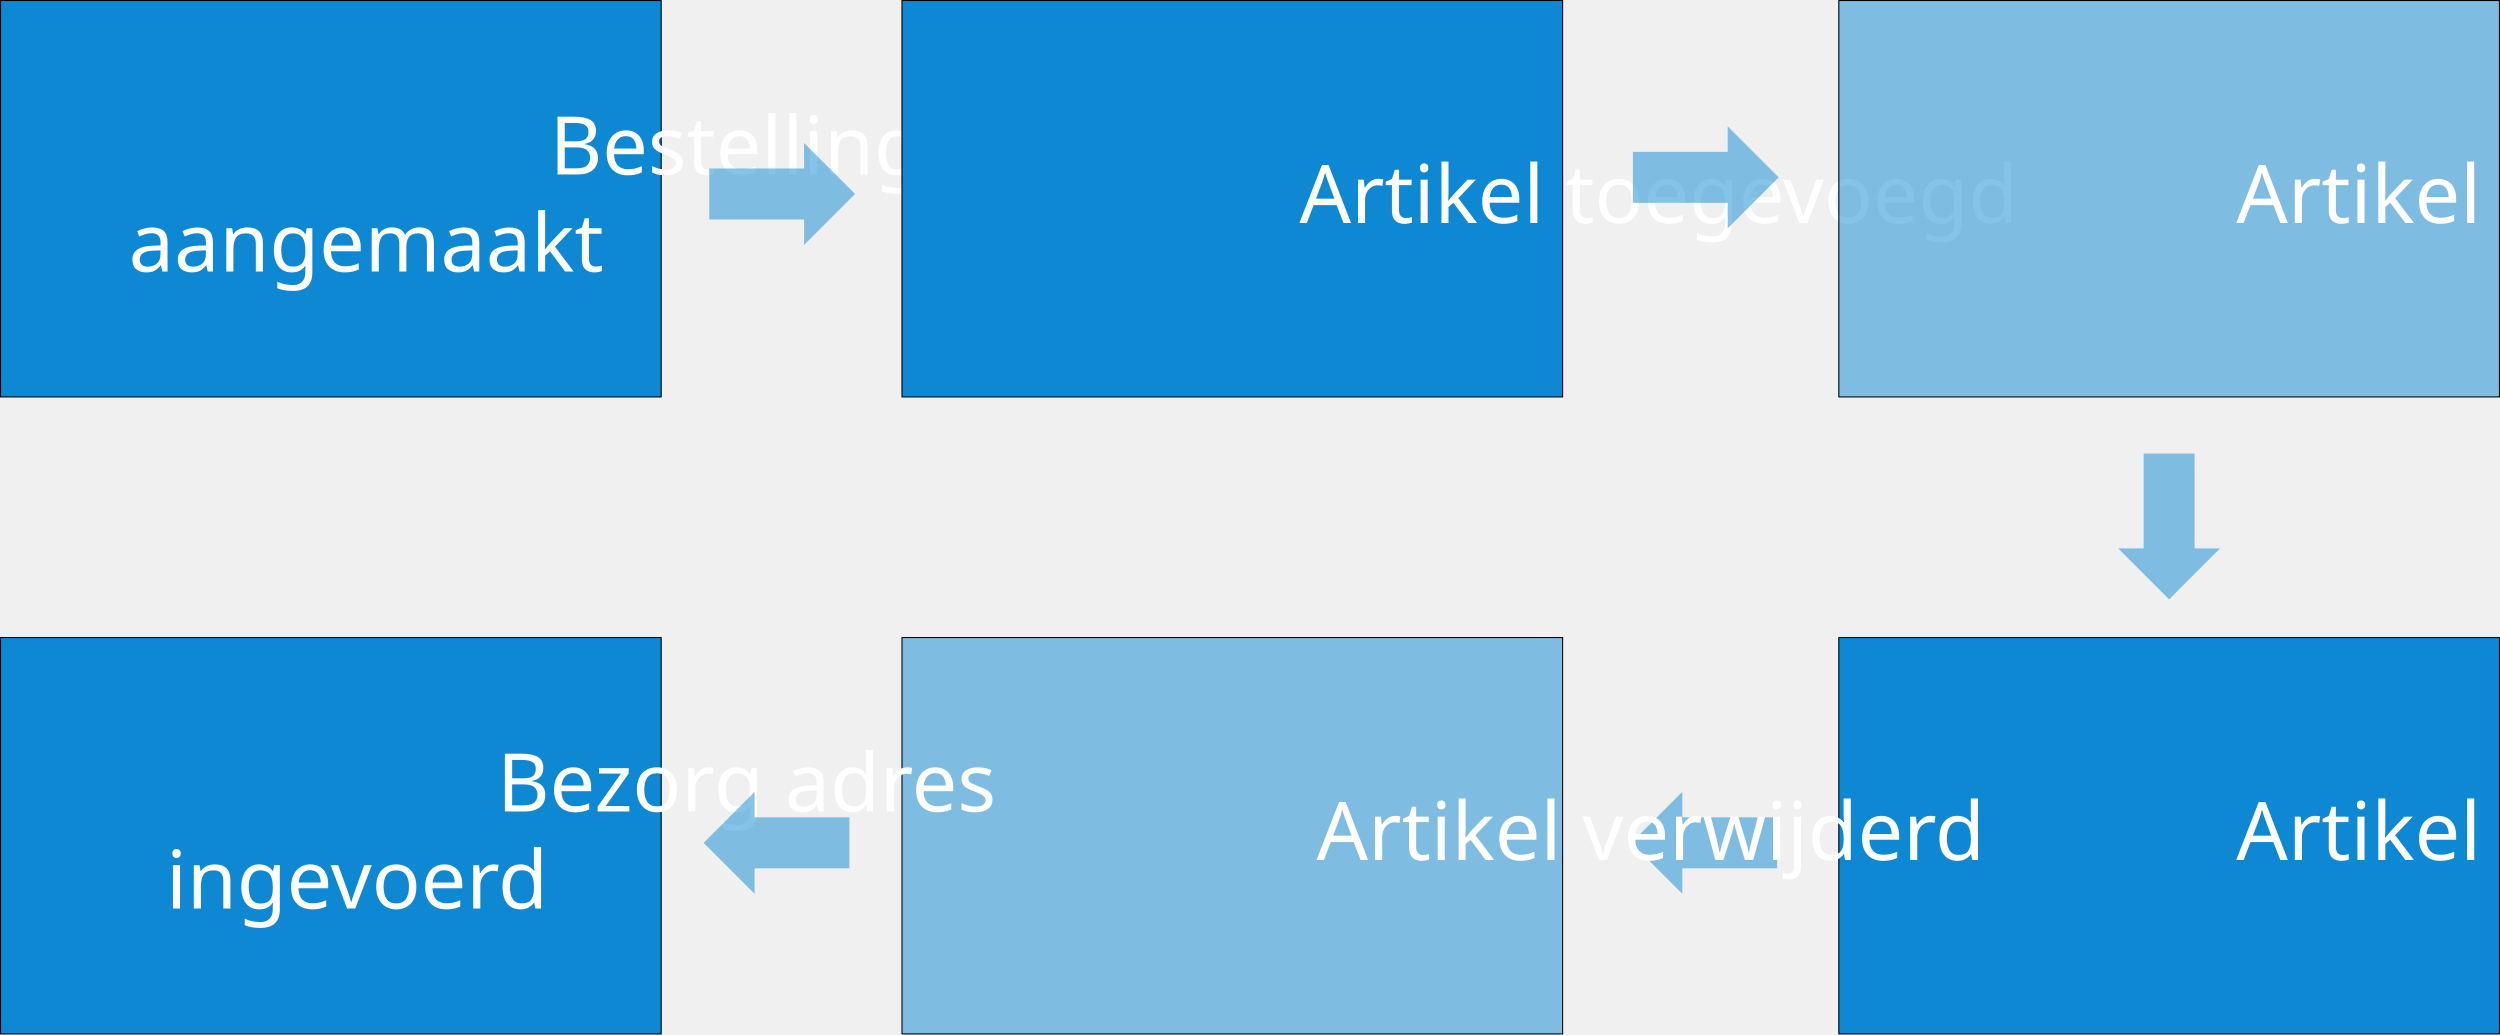
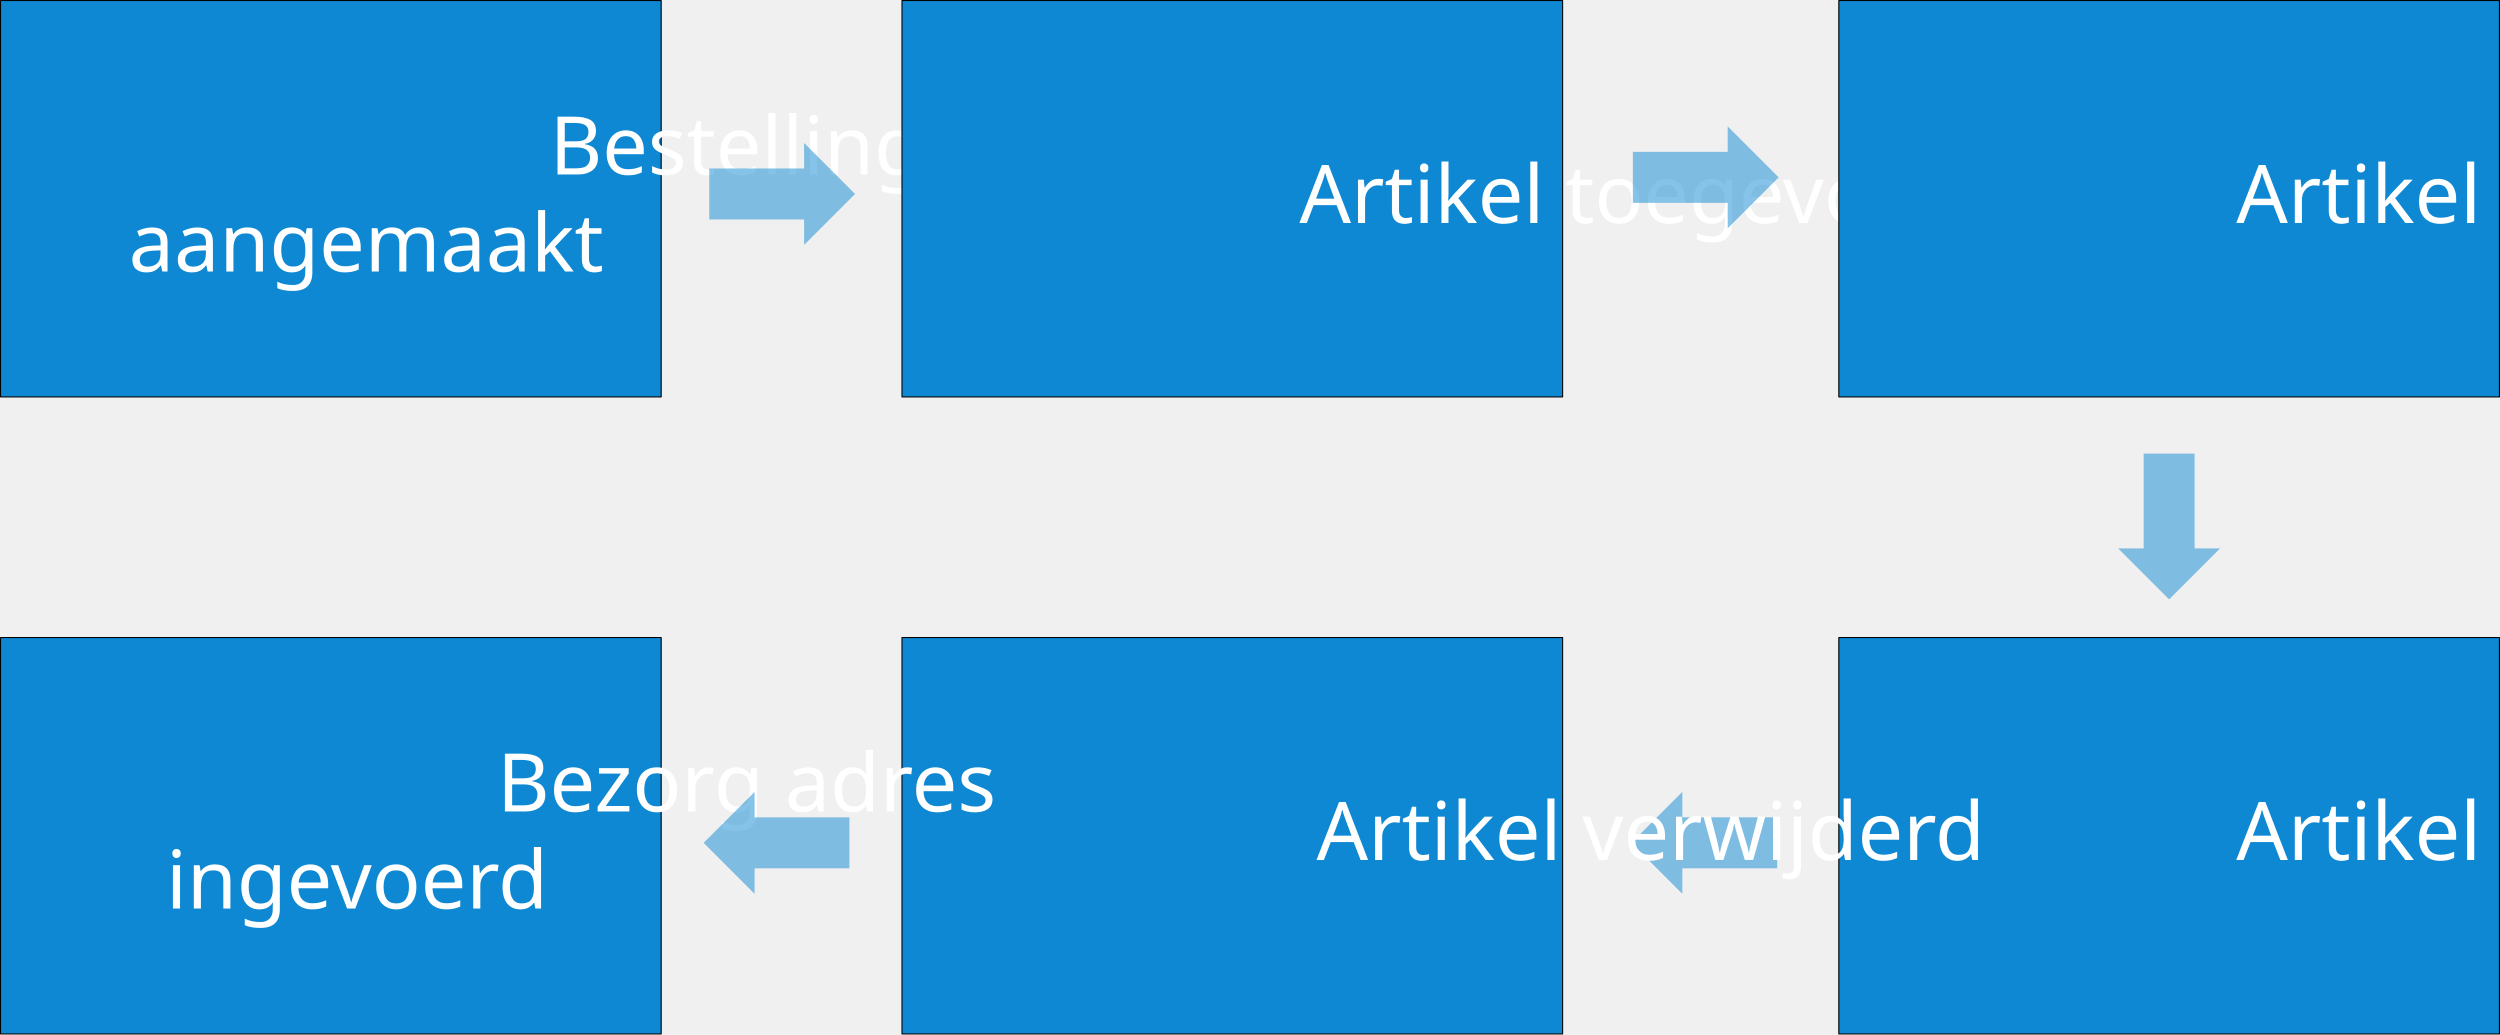
- <svg xmlns="http://www.w3.org/2000/svg" xmlns:ns1="http://schemas.microsoft.com/visio/2003/SVGExtensions/" width="7.726in" height="3.197in" viewBox="0 0 556.256 230.168" xml:space="preserve" color-interpolation-filters="sRGB" class="st6">
+ <svg xmlns="http://www.w3.org/2000/svg" xmlns:ns1="http://schemas.microsoft.com/visio/2003/SVGExtensions/" width="7.726in" height="3.197in" viewBox="0 0 556.256 230.168" xml:space="preserve" color-interpolation-filters="sRGB" class="st5">
  <ns1:documentProperties ns1:langID="1043" ns1:metric="true" ns1:viewMarkup="false" />
  <style type="text/css">
	
		.st1 {fill:#0e88d3;stroke:#000000;stroke-linecap:round;stroke-linejoin:round;stroke-width:0.24}
		.st2 {fill:#ffffff;font-family:Calibri;font-size:1.5em}
		.st3 {font-size:1em}
- 		.st4 {fill:#0e88d3;fill-opacity:0.5;stroke:#000000;stroke-linecap:round;stroke-linejoin:round;stroke-width:0.24}
- 		.st5 {fill:#0e88d3;fill-opacity:0.5;stroke:none;stroke-linecap:round;stroke-linejoin:round;stroke-width:0.24}
- 		.st6 {fill:none;fill-rule:evenodd;font-size:12px;overflow:visible;stroke-linecap:square;stroke-miterlimit:3}
+ 		.st4 {fill:#0e88d3;fill-opacity:0.5;stroke:none;stroke-linecap:round;stroke-linejoin:round;stroke-width:0.24}
+ 		.st5 {fill:none;fill-rule:evenodd;font-size:12px;overflow:visible;stroke-linecap:square;stroke-miterlimit:3}
	
	</style>
  <g ns1:mID="0" ns1:index="1" ns1:groupContext="foregroundPage">
    <ns1:pageProperties ns1:drawingScale="0.0393701" ns1:pageScale="0.0393701" ns1:drawingUnits="24" ns1:shadowOffsetX="8.50394" ns1:shadowOffsetY="-8.50394" />
    <ns1:layer ns1:name="Flowchart" ns1:index="0" />
    <g id="shape1-1" ns1:mID="1" ns1:groupContext="shape" ns1:layerMember="0" transform="translate(0.12,-141.852)">
      <ns1:custProps>
        <ns1:cp ns1:nameU="ProcessNumber" ns1:lbl="Process Number" ns1:prompt="" ns1:type="2" ns1:format="" ns1:sortKey="" ns1:invis="false" ns1:ask="false" ns1:langID="1033" ns1:cal="0" ns1:val="VT0(0):26" />
        <ns1:cp ns1:nameU="Owner" ns1:lbl="Owner" ns1:prompt="" ns1:type="0" ns1:format="" ns1:sortKey="" ns1:invis="false" ns1:ask="false" ns1:langID="1033" ns1:cal="0" ns1:val="VT4()" />
        <ns1:cp ns1:nameU="Function" ns1:lbl="Function " ns1:prompt="" ns1:type="0" ns1:format="" ns1:sortKey="" ns1:invis="false" ns1:ask="false" ns1:langID="1033" ns1:cal="0" ns1:val="VT4()" />
        <ns1:cp ns1:nameU="TargetCycleTime" ns1:lbl="Target Cycle Time" ns1:prompt="" ns1:type="6" ns1:format="[d] 'ed.'" ns1:sortKey="" ns1:invis="false" ns1:ask="false" ns1:langID="1033" ns1:cal="0" ns1:val="VT0(0):26" />
        <ns1:cp ns1:nameU="ActualCycleTime" ns1:lbl="Actual Cycle Time" ns1:prompt="" ns1:type="6" ns1:format="[d] 'ed.'" ns1:sortKey="" ns1:invis="false" ns1:ask="false" ns1:langID="1033" ns1:cal="0" ns1:val="VT0(0):26" />
        <ns1:cp ns1:nameU="TargetCost" ns1:lbl="Target Cost" ns1:prompt="" ns1:type="7" ns1:format="@" ns1:sortKey="" ns1:invis="false" ns1:ask="false" ns1:langID="1033" ns1:cal="0" ns1:val="VT0(0):26" />
        <ns1:cp ns1:nameU="ActualCost" ns1:lbl="Actual Cost" ns1:prompt="" ns1:type="7" ns1:format="@" ns1:sortKey="" ns1:invis="false" ns1:ask="false" ns1:langID="1033" ns1:cal="0" ns1:val="VT0(0):26" />
        <ns1:cp ns1:nameU="DefectDefinition" ns1:lbl="Defect Definition" ns1:prompt="" ns1:type="0" ns1:format="" ns1:sortKey="" ns1:invis="false" ns1:ask="false" ns1:langID="1033" ns1:cal="0" ns1:val="VT4()" />
        <ns1:cp ns1:nameU="CriticalToQuality1" ns1:lbl="Critical To Quality 1" ns1:prompt="" ns1:type="0" ns1:format="" ns1:sortKey="" ns1:invis="false" ns1:ask="false" ns1:langID="1033" ns1:cal="0" ns1:val="VT4()" />
        <ns1:cp ns1:nameU="CriticalToQuality2" ns1:lbl="Critical To Quality 2" ns1:prompt="" ns1:type="0" ns1:format="" ns1:sortKey="" ns1:invis="false" ns1:ask="false" ns1:langID="1033" ns1:cal="0" ns1:val="VT4()" />
        <ns1:cp ns1:nameU="CriticalToQuality3" ns1:lbl="Critical To Quality 3" ns1:prompt="" ns1:type="0" ns1:format="" ns1:sortKey="" ns1:invis="false" ns1:ask="false" ns1:langID="1033" ns1:cal="0" ns1:val="VT4()" />
      </ns1:custProps>
      <ns1:userDefs>
        <ns1:ud ns1:nameU="visVersion" ns1:prompt="" ns1:val="VT0(15):26" />
        <ns1:ud ns1:nameU="DefaultWidth" ns1:prompt="" ns1:val="VT0(0.98425196850394):24" />
        <ns1:ud ns1:nameU="DefaultHeight" ns1:prompt="" ns1:val="VT0(0.59055118110236):24" />
        <ns1:ud ns1:nameU="ResizeTxtHeight" ns1:prompt="" ns1:val="VT0(0.59055118110236):24" />
        <ns1:ud ns1:nameU="ResizeTxtHeight" ns1:prompt="" ns1:val="VT0(0.66929133858268):24" />
      </ns1:userDefs>
      <ns1:textBlock ns1:margins="rect(2,2,2,2)" ns1:tabSpace="42.5197" />
      <ns1:textRect cx="73.496" cy="186.07" width="147" height="88.195" />
      <rect x="0" y="141.972" width="146.993" height="88.195" class="st1" />
      <text x="37.95" y="180.67" class="st2" ns1:langID="1043">
        <ns1:paragraph ns1:horizAlign="1" />
        <ns1:tabList />Bestelling <tspan x="28.51" dy="1.2em" class="st3">aangemaakt</tspan>
      </text>
    </g>
    <g id="shape11-5" ns1:mID="11" ns1:groupContext="shape" ns1:layerMember="0" transform="translate(200.694,-141.852)">
      <ns1:custProps>
        <ns1:cp ns1:nameU="ProcessNumber" ns1:lbl="Process Number" ns1:prompt="" ns1:type="2" ns1:format="" ns1:sortKey="" ns1:invis="false" ns1:ask="false" ns1:langID="1033" ns1:cal="0" ns1:val="VT0(0):26" />
        <ns1:cp ns1:nameU="Owner" ns1:lbl="Owner" ns1:prompt="" ns1:type="0" ns1:format="" ns1:sortKey="" ns1:invis="false" ns1:ask="false" ns1:langID="1033" ns1:cal="0" ns1:val="VT4()" />
        <ns1:cp ns1:nameU="Function" ns1:lbl="Function " ns1:prompt="" ns1:type="0" ns1:format="" ns1:sortKey="" ns1:invis="false" ns1:ask="false" ns1:langID="1033" ns1:cal="0" ns1:val="VT4()" />
        <ns1:cp ns1:nameU="TargetCycleTime" ns1:lbl="Target Cycle Time" ns1:prompt="" ns1:type="6" ns1:format="[d] 'ed.'" ns1:sortKey="" ns1:invis="false" ns1:ask="false" ns1:langID="1033" ns1:cal="0" ns1:val="VT0(0):26" />
        <ns1:cp ns1:nameU="ActualCycleTime" ns1:lbl="Actual Cycle Time" ns1:prompt="" ns1:type="6" ns1:format="[d] 'ed.'" ns1:sortKey="" ns1:invis="false" ns1:ask="false" ns1:langID="1033" ns1:cal="0" ns1:val="VT0(0):26" />
        <ns1:cp ns1:nameU="TargetCost" ns1:lbl="Target Cost" ns1:prompt="" ns1:type="7" ns1:format="@" ns1:sortKey="" ns1:invis="false" ns1:ask="false" ns1:langID="1033" ns1:cal="0" ns1:val="VT0(0):26" />
        <ns1:cp ns1:nameU="ActualCost" ns1:lbl="Actual Cost" ns1:prompt="" ns1:type="7" ns1:format="@" ns1:sortKey="" ns1:invis="false" ns1:ask="false" ns1:langID="1033" ns1:cal="0" ns1:val="VT0(0):26" />
        <ns1:cp ns1:nameU="DefectDefinition" ns1:lbl="Defect Definition" ns1:prompt="" ns1:type="0" ns1:format="" ns1:sortKey="" ns1:invis="false" ns1:ask="false" ns1:langID="1033" ns1:cal="0" ns1:val="VT4()" />
        <ns1:cp ns1:nameU="CriticalToQuality1" ns1:lbl="Critical To Quality 1" ns1:prompt="" ns1:type="0" ns1:format="" ns1:sortKey="" ns1:invis="false" ns1:ask="false" ns1:langID="1033" ns1:cal="0" ns1:val="VT4()" />
        <ns1:cp ns1:nameU="CriticalToQuality2" ns1:lbl="Critical To Quality 2" ns1:prompt="" ns1:type="0" ns1:format="" ns1:sortKey="" ns1:invis="false" ns1:ask="false" ns1:langID="1033" ns1:cal="0" ns1:val="VT4()" />
        <ns1:cp ns1:nameU="CriticalToQuality3" ns1:lbl="Critical To Quality 3" ns1:prompt="" ns1:type="0" ns1:format="" ns1:sortKey="" ns1:invis="false" ns1:ask="false" ns1:langID="1033" ns1:cal="0" ns1:val="VT4()" />
      </ns1:custProps>
      <ns1:userDefs>
        <ns1:ud ns1:nameU="visVersion" ns1:prompt="" ns1:val="VT0(15):26" />
        <ns1:ud ns1:nameU="DefaultWidth" ns1:prompt="" ns1:val="VT0(0.98425196850394):24" />
        <ns1:ud ns1:nameU="DefaultHeight" ns1:prompt="" ns1:val="VT0(0.59055118110236):24" />
        <ns1:ud ns1:nameU="ResizeTxtHeight" ns1:prompt="" ns1:val="VT0(0.59055118110236):24" />
      </ns1:userDefs>
      <ns1:textBlock ns1:margins="rect(2,2,2,2)" ns1:tabSpace="42.5197" />
      <ns1:textRect cx="73.496" cy="186.07" width="147" height="88.195" />
      <rect x="0" y="141.972" width="146.993" height="88.195" class="st1" />
      <text x="4.19" y="191.47" class="st2" ns1:langID="1043">
        <ns1:paragraph ns1:horizAlign="1" />
        <ns1:tabList />Artikel toegevoegd</text>
    </g>
    <g id="shape13-8" ns1:mID="13" ns1:groupContext="shape" ns1:layerMember="0" transform="translate(409.143,-141.852)">
      <ns1:custProps>
        <ns1:cp ns1:nameU="ProcessNumber" ns1:lbl="Process Number" ns1:prompt="" ns1:type="2" ns1:format="" ns1:sortKey="" ns1:invis="false" ns1:ask="false" ns1:langID="1033" ns1:cal="0" ns1:val="VT0(0):26" />
        <ns1:cp ns1:nameU="Owner" ns1:lbl="Owner" ns1:prompt="" ns1:type="0" ns1:format="" ns1:sortKey="" ns1:invis="false" ns1:ask="false" ns1:langID="1033" ns1:cal="0" ns1:val="VT4()" />
        <ns1:cp ns1:nameU="Function" ns1:lbl="Function " ns1:prompt="" ns1:type="0" ns1:format="" ns1:sortKey="" ns1:invis="false" ns1:ask="false" ns1:langID="1033" ns1:cal="0" ns1:val="VT4()" />
        <ns1:cp ns1:nameU="TargetCycleTime" ns1:lbl="Target Cycle Time" ns1:prompt="" ns1:type="6" ns1:format="[d] 'ed.'" ns1:sortKey="" ns1:invis="false" ns1:ask="false" ns1:langID="1033" ns1:cal="0" ns1:val="VT0(0):26" />
        <ns1:cp ns1:nameU="ActualCycleTime" ns1:lbl="Actual Cycle Time" ns1:prompt="" ns1:type="6" ns1:format="[d] 'ed.'" ns1:sortKey="" ns1:invis="false" ns1:ask="false" ns1:langID="1033" ns1:cal="0" ns1:val="VT0(0):26" />
        <ns1:cp ns1:nameU="TargetCost" ns1:lbl="Target Cost" ns1:prompt="" ns1:type="7" ns1:format="@" ns1:sortKey="" ns1:invis="false" ns1:ask="false" ns1:langID="1033" ns1:cal="0" ns1:val="VT0(0):26" />
        <ns1:cp ns1:nameU="ActualCost" ns1:lbl="Actual Cost" ns1:prompt="" ns1:type="7" ns1:format="@" ns1:sortKey="" ns1:invis="false" ns1:ask="false" ns1:langID="1033" ns1:cal="0" ns1:val="VT0(0):26" />
        <ns1:cp ns1:nameU="DefectDefinition" ns1:lbl="Defect Definition" ns1:prompt="" ns1:type="0" ns1:format="" ns1:sortKey="" ns1:invis="false" ns1:ask="false" ns1:langID="1033" ns1:cal="0" ns1:val="VT4()" />
        <ns1:cp ns1:nameU="CriticalToQuality1" ns1:lbl="Critical To Quality 1" ns1:prompt="" ns1:type="0" ns1:format="" ns1:sortKey="" ns1:invis="false" ns1:ask="false" ns1:langID="1033" ns1:cal="0" ns1:val="VT4()" />
        <ns1:cp ns1:nameU="CriticalToQuality2" ns1:lbl="Critical To Quality 2" ns1:prompt="" ns1:type="0" ns1:format="" ns1:sortKey="" ns1:invis="false" ns1:ask="false" ns1:langID="1033" ns1:cal="0" ns1:val="VT4()" />
        <ns1:cp ns1:nameU="CriticalToQuality3" ns1:lbl="Critical To Quality 3" ns1:prompt="" ns1:type="0" ns1:format="" ns1:sortKey="" ns1:invis="false" ns1:ask="false" ns1:langID="1033" ns1:cal="0" ns1:val="VT4()" />
      </ns1:custProps>
      <ns1:userDefs>
        <ns1:ud ns1:nameU="visVersion" ns1:prompt="" ns1:val="VT0(15):26" />
        <ns1:ud ns1:nameU="DefaultWidth" ns1:prompt="" ns1:val="VT0(0.98425196850394):24" />
        <ns1:ud ns1:nameU="DefaultHeight" ns1:prompt="" ns1:val="VT0(0.59055118110236):24" />
        <ns1:ud ns1:nameU="ResizeTxtHeight" ns1:prompt="" ns1:val="VT0(0.59055118110236):24" />
      </ns1:userDefs>
      <ns1:textBlock ns1:margins="rect(2,2,2,2)" ns1:tabSpace="42.5197" />
      <ns1:textRect cx="73.496" cy="186.07" width="147" height="88.195" />
-       <rect x="0" y="141.972" width="146.993" height="88.195" class="st4" />
+       <rect x="0" y="141.972" width="146.993" height="88.195" class="st1" />
      <text x="4.19" y="191.47" class="st2" ns1:langID="1043">
        <ns1:paragraph ns1:horizAlign="1" />
        <ns1:tabList />Artikel toegevoegd</text>
    </g>
    <g id="shape14-11" ns1:mID="14" ns1:groupContext="shape" transform="translate(190.252,-187.019) scale(-1,1)">
      <ns1:userDefs>
        <ns1:ud ns1:nameU="visVersion" ns1:val="VT0(15):26" />
        <ns1:ud ns1:nameU="ArrowType" ns1:prompt="" ns1:val="VT0(2):26" />
      </ns1:userDefs>
-       <path d="M0 230.17 L11.34 218.83 L11.34 224.5 L32.44 224.5 L32.44 230.17 L32.44 235.84 L11.34 235.84 L11.34 241.51 L0        230.17 Z" class="st5" />
+       <path d="M0 230.17 L11.34 218.83 L11.34 224.5 L32.44 224.5 L32.44 230.17 L32.44 235.84 L11.34 235.84 L11.34 241.51 L0        230.17 Z" class="st4" />
    </g>
    <g id="shape16-13" ns1:mID="16" ns1:groupContext="shape" transform="translate(395.758,-190.712) scale(-1,1)">
      <ns1:userDefs>
        <ns1:ud ns1:nameU="visVersion" ns1:val="VT0(15):26" />
        <ns1:ud ns1:nameU="ArrowType" ns1:prompt="" ns1:val="VT0(2):26" />
      </ns1:userDefs>
-       <path d="M0 230.17 L11.34 218.83 L11.34 224.5 L32.44 224.5 L32.44 230.17 L32.44 235.84 L11.34 235.84 L11.34 241.51 L0        230.17 Z" class="st5" />
+       <path d="M0 230.17 L11.34 218.83 L11.34 224.5 L32.44 224.5 L32.44 230.17 L32.44 235.84 L11.34 235.84 L11.34 241.51 L0        230.17 Z" class="st4" />
    </g>
    <g id="shape17-15" ns1:mID="17" ns1:groupContext="shape" ns1:layerMember="0" transform="translate(409.143,-0.12)">
      <ns1:custProps>
        <ns1:cp ns1:nameU="ProcessNumber" ns1:lbl="Process Number" ns1:prompt="" ns1:type="2" ns1:format="" ns1:sortKey="" ns1:invis="false" ns1:ask="false" ns1:langID="1033" ns1:cal="0" ns1:val="VT0(0):26" />
        <ns1:cp ns1:nameU="Owner" ns1:lbl="Owner" ns1:prompt="" ns1:type="0" ns1:format="" ns1:sortKey="" ns1:invis="false" ns1:ask="false" ns1:langID="1033" ns1:cal="0" ns1:val="VT4()" />
        <ns1:cp ns1:nameU="Function" ns1:lbl="Function " ns1:prompt="" ns1:type="0" ns1:format="" ns1:sortKey="" ns1:invis="false" ns1:ask="false" ns1:langID="1033" ns1:cal="0" ns1:val="VT4()" />
        <ns1:cp ns1:nameU="TargetCycleTime" ns1:lbl="Target Cycle Time" ns1:prompt="" ns1:type="6" ns1:format="[d] 'ed.'" ns1:sortKey="" ns1:invis="false" ns1:ask="false" ns1:langID="1033" ns1:cal="0" ns1:val="VT0(0):26" />
        <ns1:cp ns1:nameU="ActualCycleTime" ns1:lbl="Actual Cycle Time" ns1:prompt="" ns1:type="6" ns1:format="[d] 'ed.'" ns1:sortKey="" ns1:invis="false" ns1:ask="false" ns1:langID="1033" ns1:cal="0" ns1:val="VT0(0):26" />
        <ns1:cp ns1:nameU="TargetCost" ns1:lbl="Target Cost" ns1:prompt="" ns1:type="7" ns1:format="@" ns1:sortKey="" ns1:invis="false" ns1:ask="false" ns1:langID="1033" ns1:cal="0" ns1:val="VT0(0):26" />
        <ns1:cp ns1:nameU="ActualCost" ns1:lbl="Actual Cost" ns1:prompt="" ns1:type="7" ns1:format="@" ns1:sortKey="" ns1:invis="false" ns1:ask="false" ns1:langID="1033" ns1:cal="0" ns1:val="VT0(0):26" />
        <ns1:cp ns1:nameU="DefectDefinition" ns1:lbl="Defect Definition" ns1:prompt="" ns1:type="0" ns1:format="" ns1:sortKey="" ns1:invis="false" ns1:ask="false" ns1:langID="1033" ns1:cal="0" ns1:val="VT4()" />
        <ns1:cp ns1:nameU="CriticalToQuality1" ns1:lbl="Critical To Quality 1" ns1:prompt="" ns1:type="0" ns1:format="" ns1:sortKey="" ns1:invis="false" ns1:ask="false" ns1:langID="1033" ns1:cal="0" ns1:val="VT4()" />
        <ns1:cp ns1:nameU="CriticalToQuality2" ns1:lbl="Critical To Quality 2" ns1:prompt="" ns1:type="0" ns1:format="" ns1:sortKey="" ns1:invis="false" ns1:ask="false" ns1:langID="1033" ns1:cal="0" ns1:val="VT4()" />
        <ns1:cp ns1:nameU="CriticalToQuality3" ns1:lbl="Critical To Quality 3" ns1:prompt="" ns1:type="0" ns1:format="" ns1:sortKey="" ns1:invis="false" ns1:ask="false" ns1:langID="1033" ns1:cal="0" ns1:val="VT4()" />
      </ns1:custProps>
      <ns1:userDefs>
        <ns1:ud ns1:nameU="visVersion" ns1:prompt="" ns1:val="VT0(15):26" />
        <ns1:ud ns1:nameU="DefaultWidth" ns1:prompt="" ns1:val="VT0(0.98425196850394):24" />
        <ns1:ud ns1:nameU="DefaultHeight" ns1:prompt="" ns1:val="VT0(0.59055118110236):24" />
        <ns1:ud ns1:nameU="ResizeTxtHeight" ns1:prompt="" ns1:val="VT0(0.59055118110236):24" />
      </ns1:userDefs>
      <ns1:textBlock ns1:margins="rect(2,2,2,2)" ns1:tabSpace="42.5197" />
      <ns1:textRect cx="73.496" cy="186.07" width="147" height="88.195" />
      <rect x="0" y="141.972" width="146.993" height="88.195" class="st1" />
      <text x="4.19" y="191.47" class="st2" ns1:langID="1043">
        <ns1:paragraph ns1:horizAlign="1" />
        <ns1:tabList />Artikel toegevoegd</text>
    </g>
    <g id="shape18-18" ns1:mID="18" ns1:groupContext="shape" transform="translate(712.807,133.356) rotate(90) scale(-1,1)">
      <ns1:userDefs>
        <ns1:ud ns1:nameU="visVersion" ns1:val="VT0(15):26" />
        <ns1:ud ns1:nameU="ArrowType" ns1:prompt="" ns1:val="VT0(2):26" />
      </ns1:userDefs>
-       <path d="M0 230.17 L11.34 218.83 L11.34 224.5 L32.44 224.5 L32.44 230.17 L32.44 235.84 L11.34 235.84 L11.34 241.51 L0        230.17 Z" class="st5" />
+       <path d="M0 230.17 L11.34 218.83 L11.34 224.5 L32.44 224.5 L32.44 230.17 L32.44 235.84 L11.34 235.84 L11.34 241.51 L0        230.17 Z" class="st4" />
    </g>
    <g id="shape19-20" ns1:mID="19" ns1:groupContext="shape" transform="translate(362.985,-42.6397)">
      <ns1:userDefs>
        <ns1:ud ns1:nameU="visVersion" ns1:val="VT0(15):26" />
        <ns1:ud ns1:nameU="ArrowType" ns1:prompt="" ns1:val="VT0(2):26" />
      </ns1:userDefs>
-       <path d="M0 230.17 L11.34 218.83 L11.34 224.5 L32.44 224.5 L32.44 230.17 L32.44 235.84 L11.34 235.84 L11.34 241.51 L0        230.17 Z" class="st5" />
+       <path d="M0 230.17 L11.34 218.83 L11.34 224.5 L32.44 224.5 L32.44 230.17 L32.44 235.84 L11.34 235.84 L11.34 241.51 L0        230.17 Z" class="st4" />
    </g>
    <g id="shape20-22" ns1:mID="20" ns1:groupContext="shape" ns1:layerMember="0" transform="translate(200.694,-0.12)">
      <ns1:custProps>
        <ns1:cp ns1:nameU="ProcessNumber" ns1:lbl="Process Number" ns1:prompt="" ns1:type="2" ns1:format="" ns1:sortKey="" ns1:invis="false" ns1:ask="false" ns1:langID="1033" ns1:cal="0" ns1:val="VT0(0):26" />
        <ns1:cp ns1:nameU="Owner" ns1:lbl="Owner" ns1:prompt="" ns1:type="0" ns1:format="" ns1:sortKey="" ns1:invis="false" ns1:ask="false" ns1:langID="1033" ns1:cal="0" ns1:val="VT4()" />
        <ns1:cp ns1:nameU="Function" ns1:lbl="Function " ns1:prompt="" ns1:type="0" ns1:format="" ns1:sortKey="" ns1:invis="false" ns1:ask="false" ns1:langID="1033" ns1:cal="0" ns1:val="VT4()" />
        <ns1:cp ns1:nameU="TargetCycleTime" ns1:lbl="Target Cycle Time" ns1:prompt="" ns1:type="6" ns1:format="[d] 'ed.'" ns1:sortKey="" ns1:invis="false" ns1:ask="false" ns1:langID="1033" ns1:cal="0" ns1:val="VT0(0):26" />
        <ns1:cp ns1:nameU="ActualCycleTime" ns1:lbl="Actual Cycle Time" ns1:prompt="" ns1:type="6" ns1:format="[d] 'ed.'" ns1:sortKey="" ns1:invis="false" ns1:ask="false" ns1:langID="1033" ns1:cal="0" ns1:val="VT0(0):26" />
        <ns1:cp ns1:nameU="TargetCost" ns1:lbl="Target Cost" ns1:prompt="" ns1:type="7" ns1:format="@" ns1:sortKey="" ns1:invis="false" ns1:ask="false" ns1:langID="1033" ns1:cal="0" ns1:val="VT0(0):26" />
        <ns1:cp ns1:nameU="ActualCost" ns1:lbl="Actual Cost" ns1:prompt="" ns1:type="7" ns1:format="@" ns1:sortKey="" ns1:invis="false" ns1:ask="false" ns1:langID="1033" ns1:cal="0" ns1:val="VT0(0):26" />
        <ns1:cp ns1:nameU="DefectDefinition" ns1:lbl="Defect Definition" ns1:prompt="" ns1:type="0" ns1:format="" ns1:sortKey="" ns1:invis="false" ns1:ask="false" ns1:langID="1033" ns1:cal="0" ns1:val="VT4()" />
        <ns1:cp ns1:nameU="CriticalToQuality1" ns1:lbl="Critical To Quality 1" ns1:prompt="" ns1:type="0" ns1:format="" ns1:sortKey="" ns1:invis="false" ns1:ask="false" ns1:langID="1033" ns1:cal="0" ns1:val="VT4()" />
        <ns1:cp ns1:nameU="CriticalToQuality2" ns1:lbl="Critical To Quality 2" ns1:prompt="" ns1:type="0" ns1:format="" ns1:sortKey="" ns1:invis="false" ns1:ask="false" ns1:langID="1033" ns1:cal="0" ns1:val="VT4()" />
        <ns1:cp ns1:nameU="CriticalToQuality3" ns1:lbl="Critical To Quality 3" ns1:prompt="" ns1:type="0" ns1:format="" ns1:sortKey="" ns1:invis="false" ns1:ask="false" ns1:langID="1033" ns1:cal="0" ns1:val="VT4()" />
      </ns1:custProps>
      <ns1:userDefs>
        <ns1:ud ns1:nameU="visVersion" ns1:prompt="" ns1:val="VT0(15):26" />
        <ns1:ud ns1:nameU="DefaultWidth" ns1:prompt="" ns1:val="VT0(0.98425196850394):24" />
        <ns1:ud ns1:nameU="DefaultHeight" ns1:prompt="" ns1:val="VT0(0.59055118110236):24" />
        <ns1:ud ns1:nameU="ResizeTxtHeight" ns1:prompt="" ns1:val="VT0(0.59055118110236):24" />
      </ns1:userDefs>
      <ns1:textBlock ns1:margins="rect(2,2,2,2)" ns1:tabSpace="42.5197" />
      <ns1:textRect cx="73.496" cy="186.07" width="147" height="88.195" />
-       <rect x="0" y="141.972" width="146.993" height="88.195" class="st4" />
+       <rect x="0" y="141.972" width="146.993" height="88.195" class="st1" />
      <text x="8" y="191.47" class="st2" ns1:langID="1043">
        <ns1:paragraph ns1:horizAlign="1" />
        <ns1:tabList />Artikel verwijderd</text>
    </g>
    <g id="shape21-25" ns1:mID="21" ns1:groupContext="shape" ns1:layerMember="0" transform="translate(0.12,-0.12)">
      <ns1:custProps>
        <ns1:cp ns1:nameU="ProcessNumber" ns1:lbl="Process Number" ns1:prompt="" ns1:type="2" ns1:format="" ns1:sortKey="" ns1:invis="false" ns1:ask="false" ns1:langID="1033" ns1:cal="0" ns1:val="VT0(0):26" />
        <ns1:cp ns1:nameU="Owner" ns1:lbl="Owner" ns1:prompt="" ns1:type="0" ns1:format="" ns1:sortKey="" ns1:invis="false" ns1:ask="false" ns1:langID="1033" ns1:cal="0" ns1:val="VT4()" />
        <ns1:cp ns1:nameU="Function" ns1:lbl="Function " ns1:prompt="" ns1:type="0" ns1:format="" ns1:sortKey="" ns1:invis="false" ns1:ask="false" ns1:langID="1033" ns1:cal="0" ns1:val="VT4()" />
        <ns1:cp ns1:nameU="TargetCycleTime" ns1:lbl="Target Cycle Time" ns1:prompt="" ns1:type="6" ns1:format="[d] 'ed.'" ns1:sortKey="" ns1:invis="false" ns1:ask="false" ns1:langID="1033" ns1:cal="0" ns1:val="VT0(0):26" />
        <ns1:cp ns1:nameU="ActualCycleTime" ns1:lbl="Actual Cycle Time" ns1:prompt="" ns1:type="6" ns1:format="[d] 'ed.'" ns1:sortKey="" ns1:invis="false" ns1:ask="false" ns1:langID="1033" ns1:cal="0" ns1:val="VT0(0):26" />
        <ns1:cp ns1:nameU="TargetCost" ns1:lbl="Target Cost" ns1:prompt="" ns1:type="7" ns1:format="@" ns1:sortKey="" ns1:invis="false" ns1:ask="false" ns1:langID="1033" ns1:cal="0" ns1:val="VT0(0):26" />
        <ns1:cp ns1:nameU="ActualCost" ns1:lbl="Actual Cost" ns1:prompt="" ns1:type="7" ns1:format="@" ns1:sortKey="" ns1:invis="false" ns1:ask="false" ns1:langID="1033" ns1:cal="0" ns1:val="VT0(0):26" />
        <ns1:cp ns1:nameU="DefectDefinition" ns1:lbl="Defect Definition" ns1:prompt="" ns1:type="0" ns1:format="" ns1:sortKey="" ns1:invis="false" ns1:ask="false" ns1:langID="1033" ns1:cal="0" ns1:val="VT4()" />
        <ns1:cp ns1:nameU="CriticalToQuality1" ns1:lbl="Critical To Quality 1" ns1:prompt="" ns1:type="0" ns1:format="" ns1:sortKey="" ns1:invis="false" ns1:ask="false" ns1:langID="1033" ns1:cal="0" ns1:val="VT4()" />
        <ns1:cp ns1:nameU="CriticalToQuality2" ns1:lbl="Critical To Quality 2" ns1:prompt="" ns1:type="0" ns1:format="" ns1:sortKey="" ns1:invis="false" ns1:ask="false" ns1:langID="1033" ns1:cal="0" ns1:val="VT4()" />
        <ns1:cp ns1:nameU="CriticalToQuality3" ns1:lbl="Critical To Quality 3" ns1:prompt="" ns1:type="0" ns1:format="" ns1:sortKey="" ns1:invis="false" ns1:ask="false" ns1:langID="1033" ns1:cal="0" ns1:val="VT4()" />
      </ns1:custProps>
      <ns1:userDefs>
        <ns1:ud ns1:nameU="visVersion" ns1:prompt="" ns1:val="VT0(15):26" />
        <ns1:ud ns1:nameU="DefaultWidth" ns1:prompt="" ns1:val="VT0(0.98425196850394):24" />
        <ns1:ud ns1:nameU="DefaultHeight" ns1:prompt="" ns1:val="VT0(0.59055118110236):24" />
        <ns1:ud ns1:nameU="ResizeTxtHeight" ns1:prompt="" ns1:val="VT0(0.59055118110236):24" />
        <ns1:ud ns1:nameU="ResizeTxtHeight" ns1:prompt="" ns1:val="VT0(0.66929133858268):24" />
      </ns1:userDefs>
      <ns1:textBlock ns1:margins="rect(2,2,2,2)" ns1:tabSpace="42.5197" />
      <ns1:textRect cx="73.496" cy="186.07" width="147" height="88.195" />
      <rect x="0" y="141.972" width="146.993" height="88.195" class="st1" />
      <text x="26.24" y="180.67" class="st2" ns1:langID="1043">
        <ns1:paragraph ns1:horizAlign="1" />
        <ns1:tabList />Bezorg adres <tspan x="36.83" dy="1.2em" class="st3">ingevoerd</tspan>
      </text>
    </g>
    <g id="shape22-29" ns1:mID="22" ns1:groupContext="shape" transform="translate(156.558,-42.6397)">
      <ns1:userDefs>
        <ns1:ud ns1:nameU="visVersion" ns1:val="VT0(15):26" />
        <ns1:ud ns1:nameU="ArrowType" ns1:prompt="" ns1:val="VT0(2):26" />
      </ns1:userDefs>
-       <path d="M0 230.17 L11.34 218.83 L11.34 224.5 L32.44 224.5 L32.44 230.17 L32.44 235.84 L11.34 235.84 L11.34 241.51 L0        230.17 Z" class="st5" />
+       <path d="M0 230.17 L11.34 218.83 L11.34 224.5 L32.44 224.5 L32.44 230.17 L32.44 235.84 L11.34 235.84 L11.34 241.51 L0        230.17 Z" class="st4" />
    </g>
  </g>
</svg>
